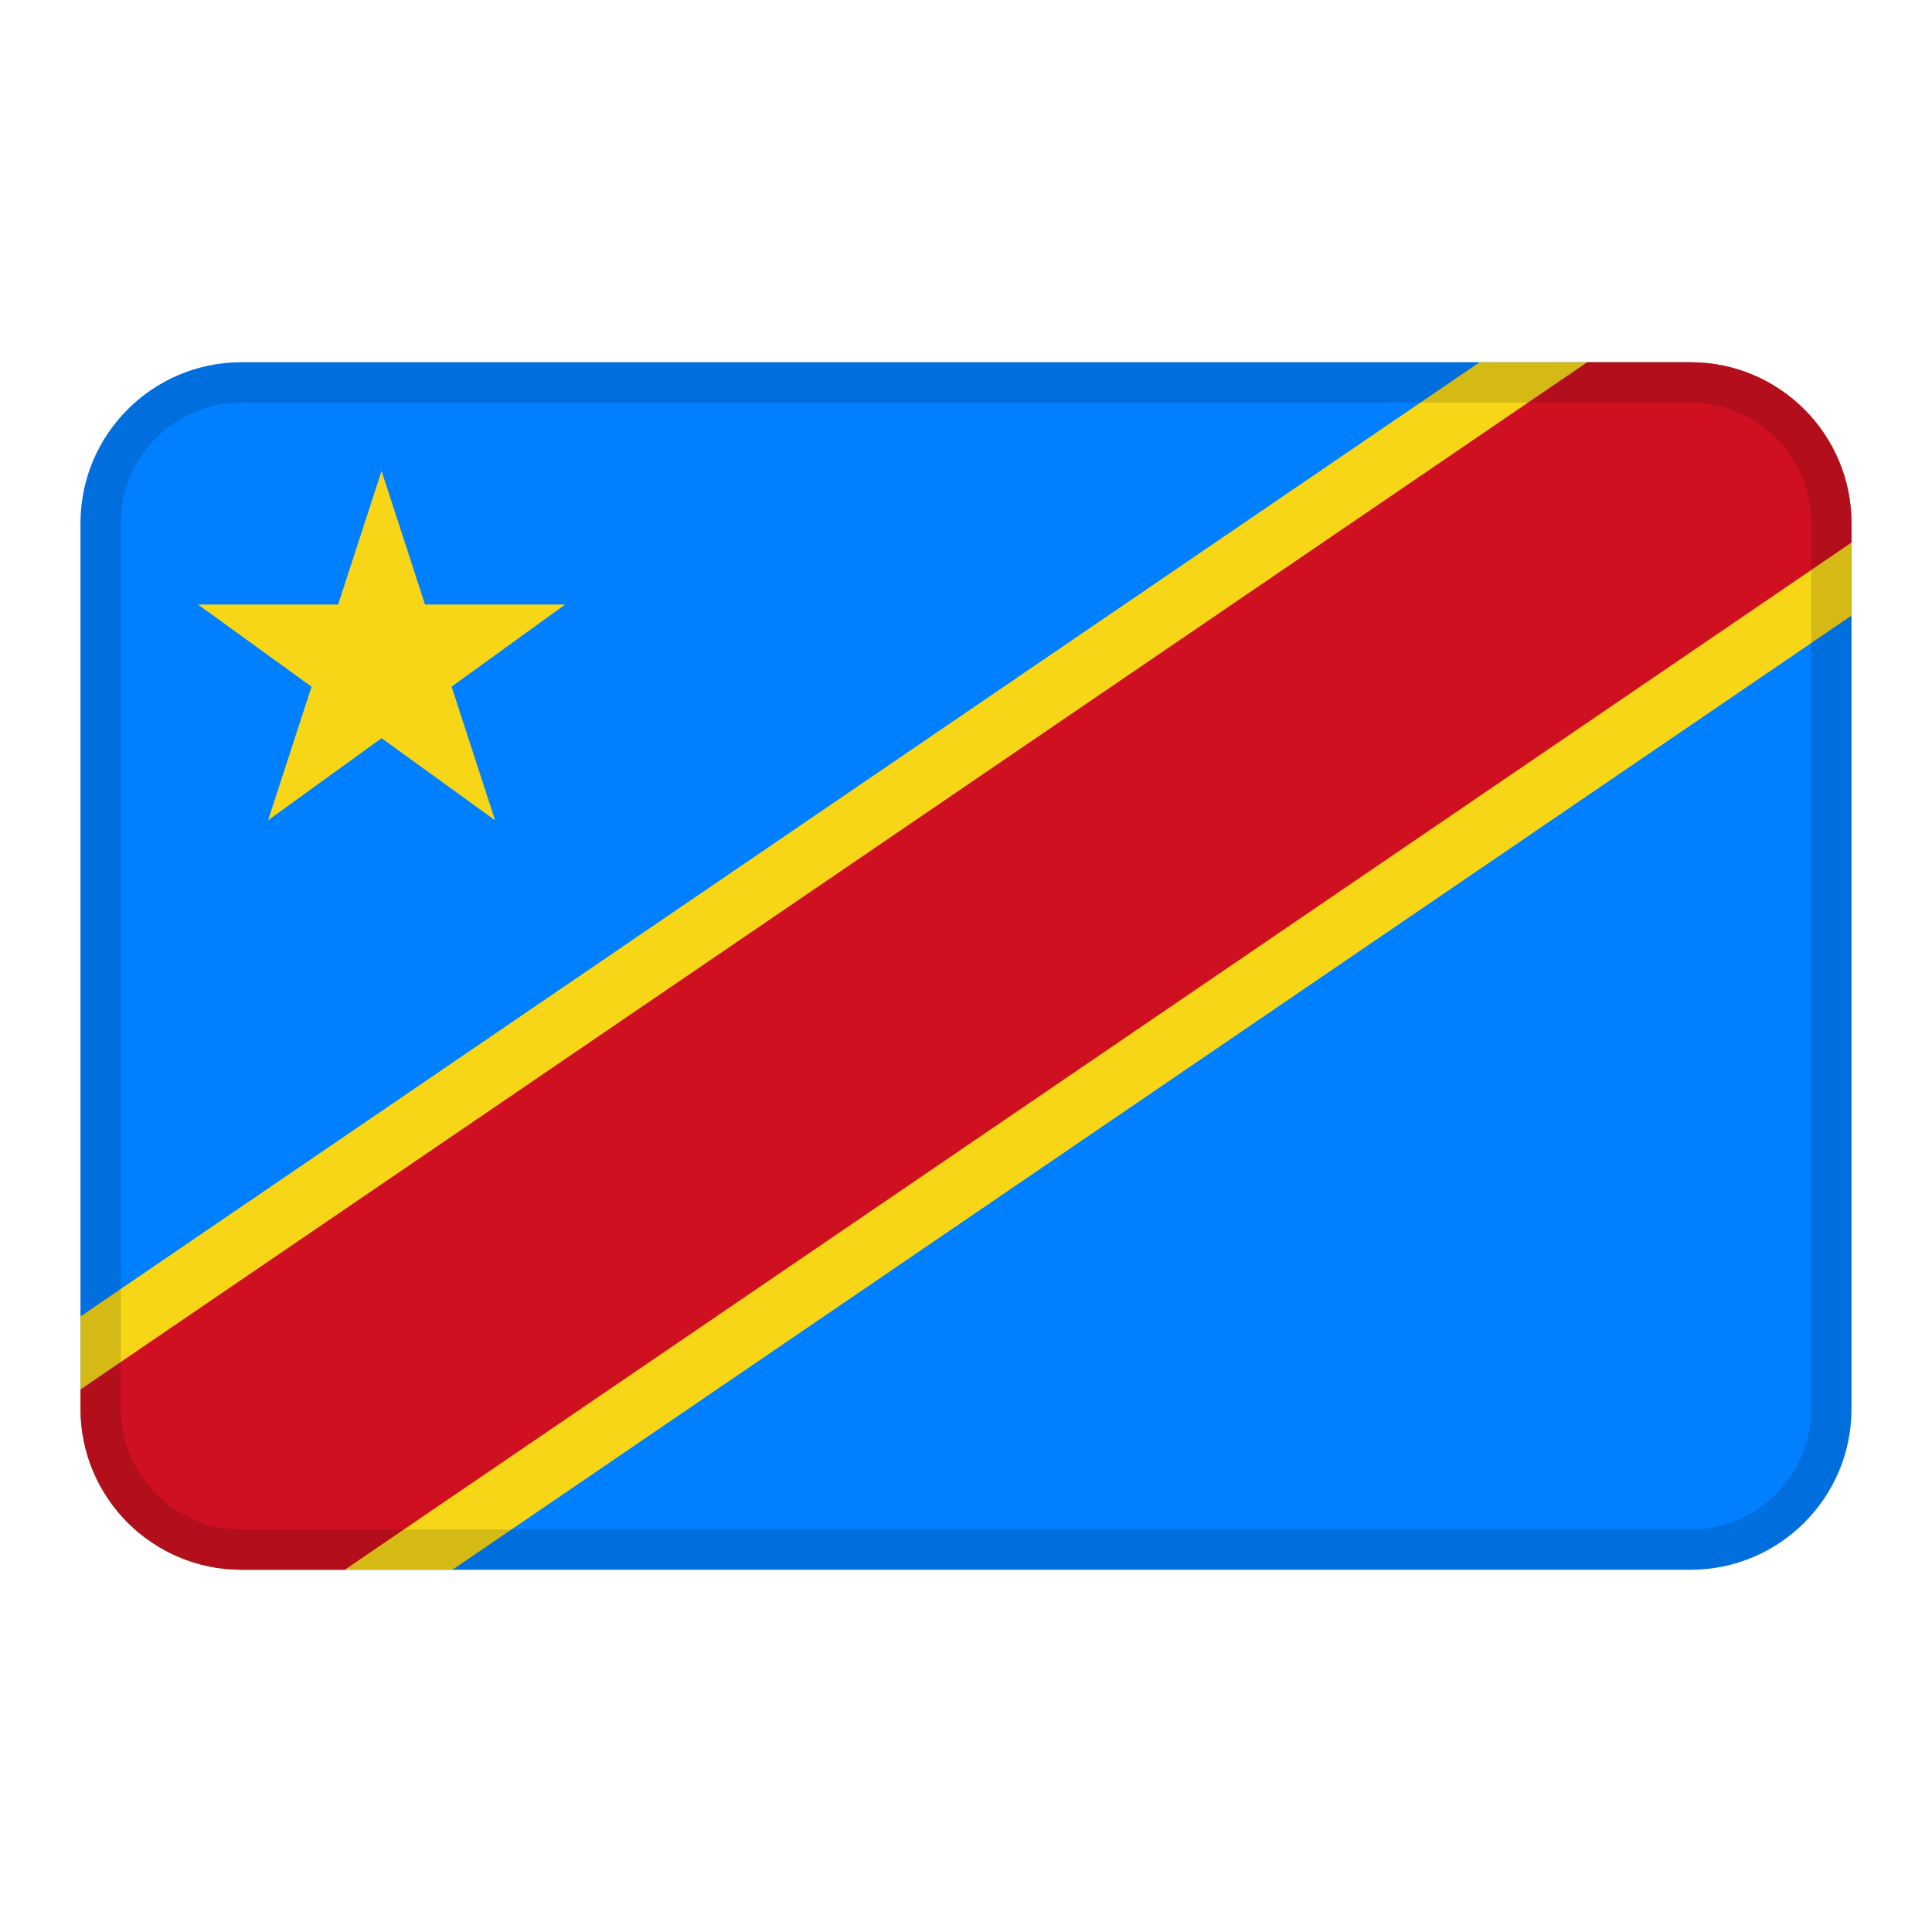
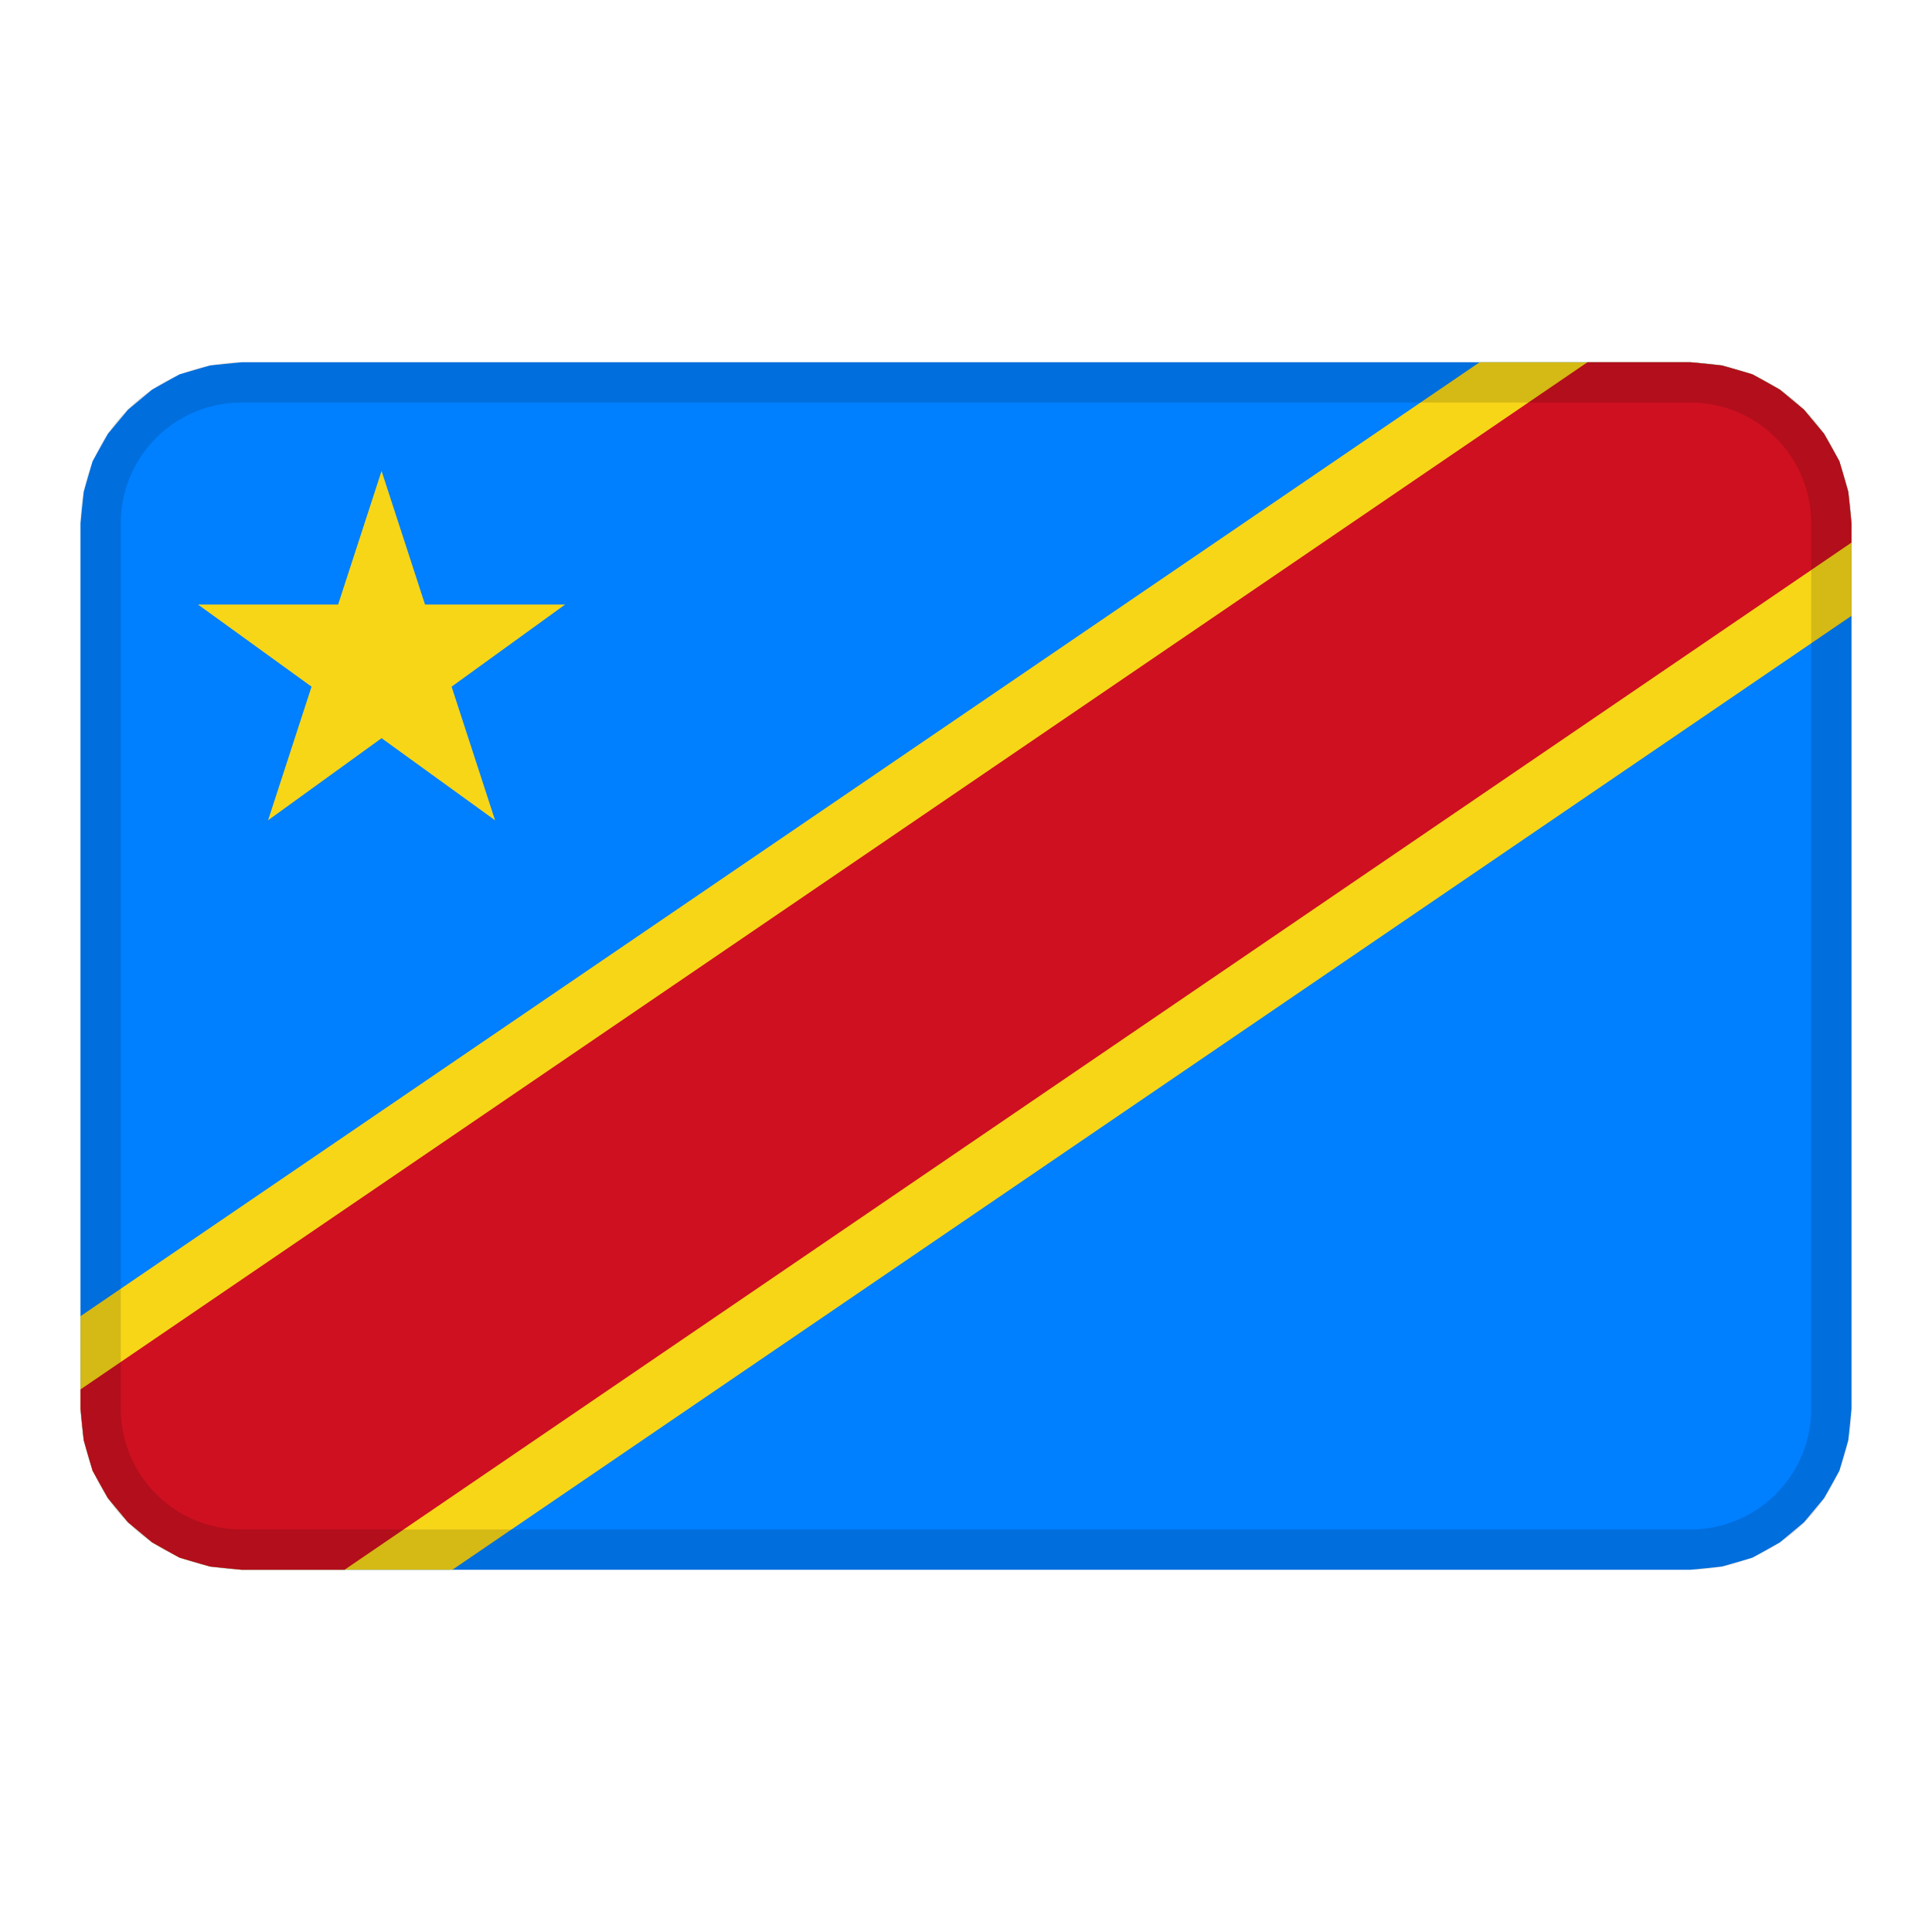
<svg xmlns="http://www.w3.org/2000/svg" width="24" height="24" viewBox="0 0 24 24" fill="none" stroke="currentColor" stroke-width="1.75" stroke-linecap="round" stroke-linejoin="round" class="afroicon afroicon-drapeau-rd-congo afroicon-fill">
-   <clipPath id="afc-cd">
-     <rect x="1" y="4.5" width="22" height="15" rx="2" />
-   </clipPath>
-   <g clip-path="url(#afc-cd)" stroke="none">
-     <rect x="1" y="4.5" width="22" height="15" fill="#007FFF" />
-     <path d="M-0.01 23.34L26.94 4.96L24.01 0.66L-2.94 19.04Z" fill="#F7D618" />
-     <path d="M-0.44 22.72L26.52 4.34L24.44 1.28L-2.52 19.66Z" fill="#CE1021" />
+   <g stroke="none" stroke-linecap="butt">
+     <path d="M3 4.5L21 4.5L21.39 4.54L21.77 4.65L22.11 4.84L22.41 5.09L22.66 5.39L22.85 5.73L22.96 6.11L23 6.5L23 17.5L22.96 17.89L22.85 18.27L22.66 18.61L22.41 18.91L22.11 19.16L21.77 19.35L21.39 19.46L21 19.5L3 19.5L2.61 19.46L2.23 19.35L1.89 19.16L1.59 18.91L1.34 18.61L1.15 18.27L1.04 17.89L1 17.5L1 6.5L1.04 6.11L1.15 5.73L1.34 5.39L1.59 5.09L1.89 4.84L2.23 4.65L2.61 4.54Z" fill="#007FFF" />
+     <path d="M5.62 19.5L23 7.65L23 6.5L22.96 6.11L22.85 5.73L22.66 5.39L22.41 5.09L22.11 4.84L21.77 4.65L21.39 4.54L21 4.5L18.38 4.5L1 16.35L1 17.5L1.04 17.89L1.15 18.27L1.34 18.61L1.59 18.91L1.89 19.16L2.23 19.35L2.61 19.46L3 19.5Z" fill="#F7D618" />
+     <path d="M4.28 19.5L23 6.74L23 6.5L22.96 6.11L22.85 5.73L22.66 5.39L22.41 5.09L22.11 4.84L21.77 4.65L21.39 4.54L21 4.5L19.72 4.5L1 17.26L1 17.5L1.04 17.89L1.15 18.27L1.34 18.61L1.59 18.91L1.89 19.16L2.23 19.35L2.61 19.46L3 19.5Z" fill="#CE1021" />
    <path d="M4.74 5.85L5.28 7.51L7.02 7.51L5.61 8.53L6.15 10.19L4.74 9.17L3.33 10.19L3.87 8.53L2.46 7.51L4.2 7.51Z" fill="#F7D618" />
  </g>
  <rect x="1.25" y="4.75" width="21.5" height="14.5" rx="1.75" fill="none" stroke="#000000" stroke-opacity=".14" stroke-width=".5" />
</svg>
